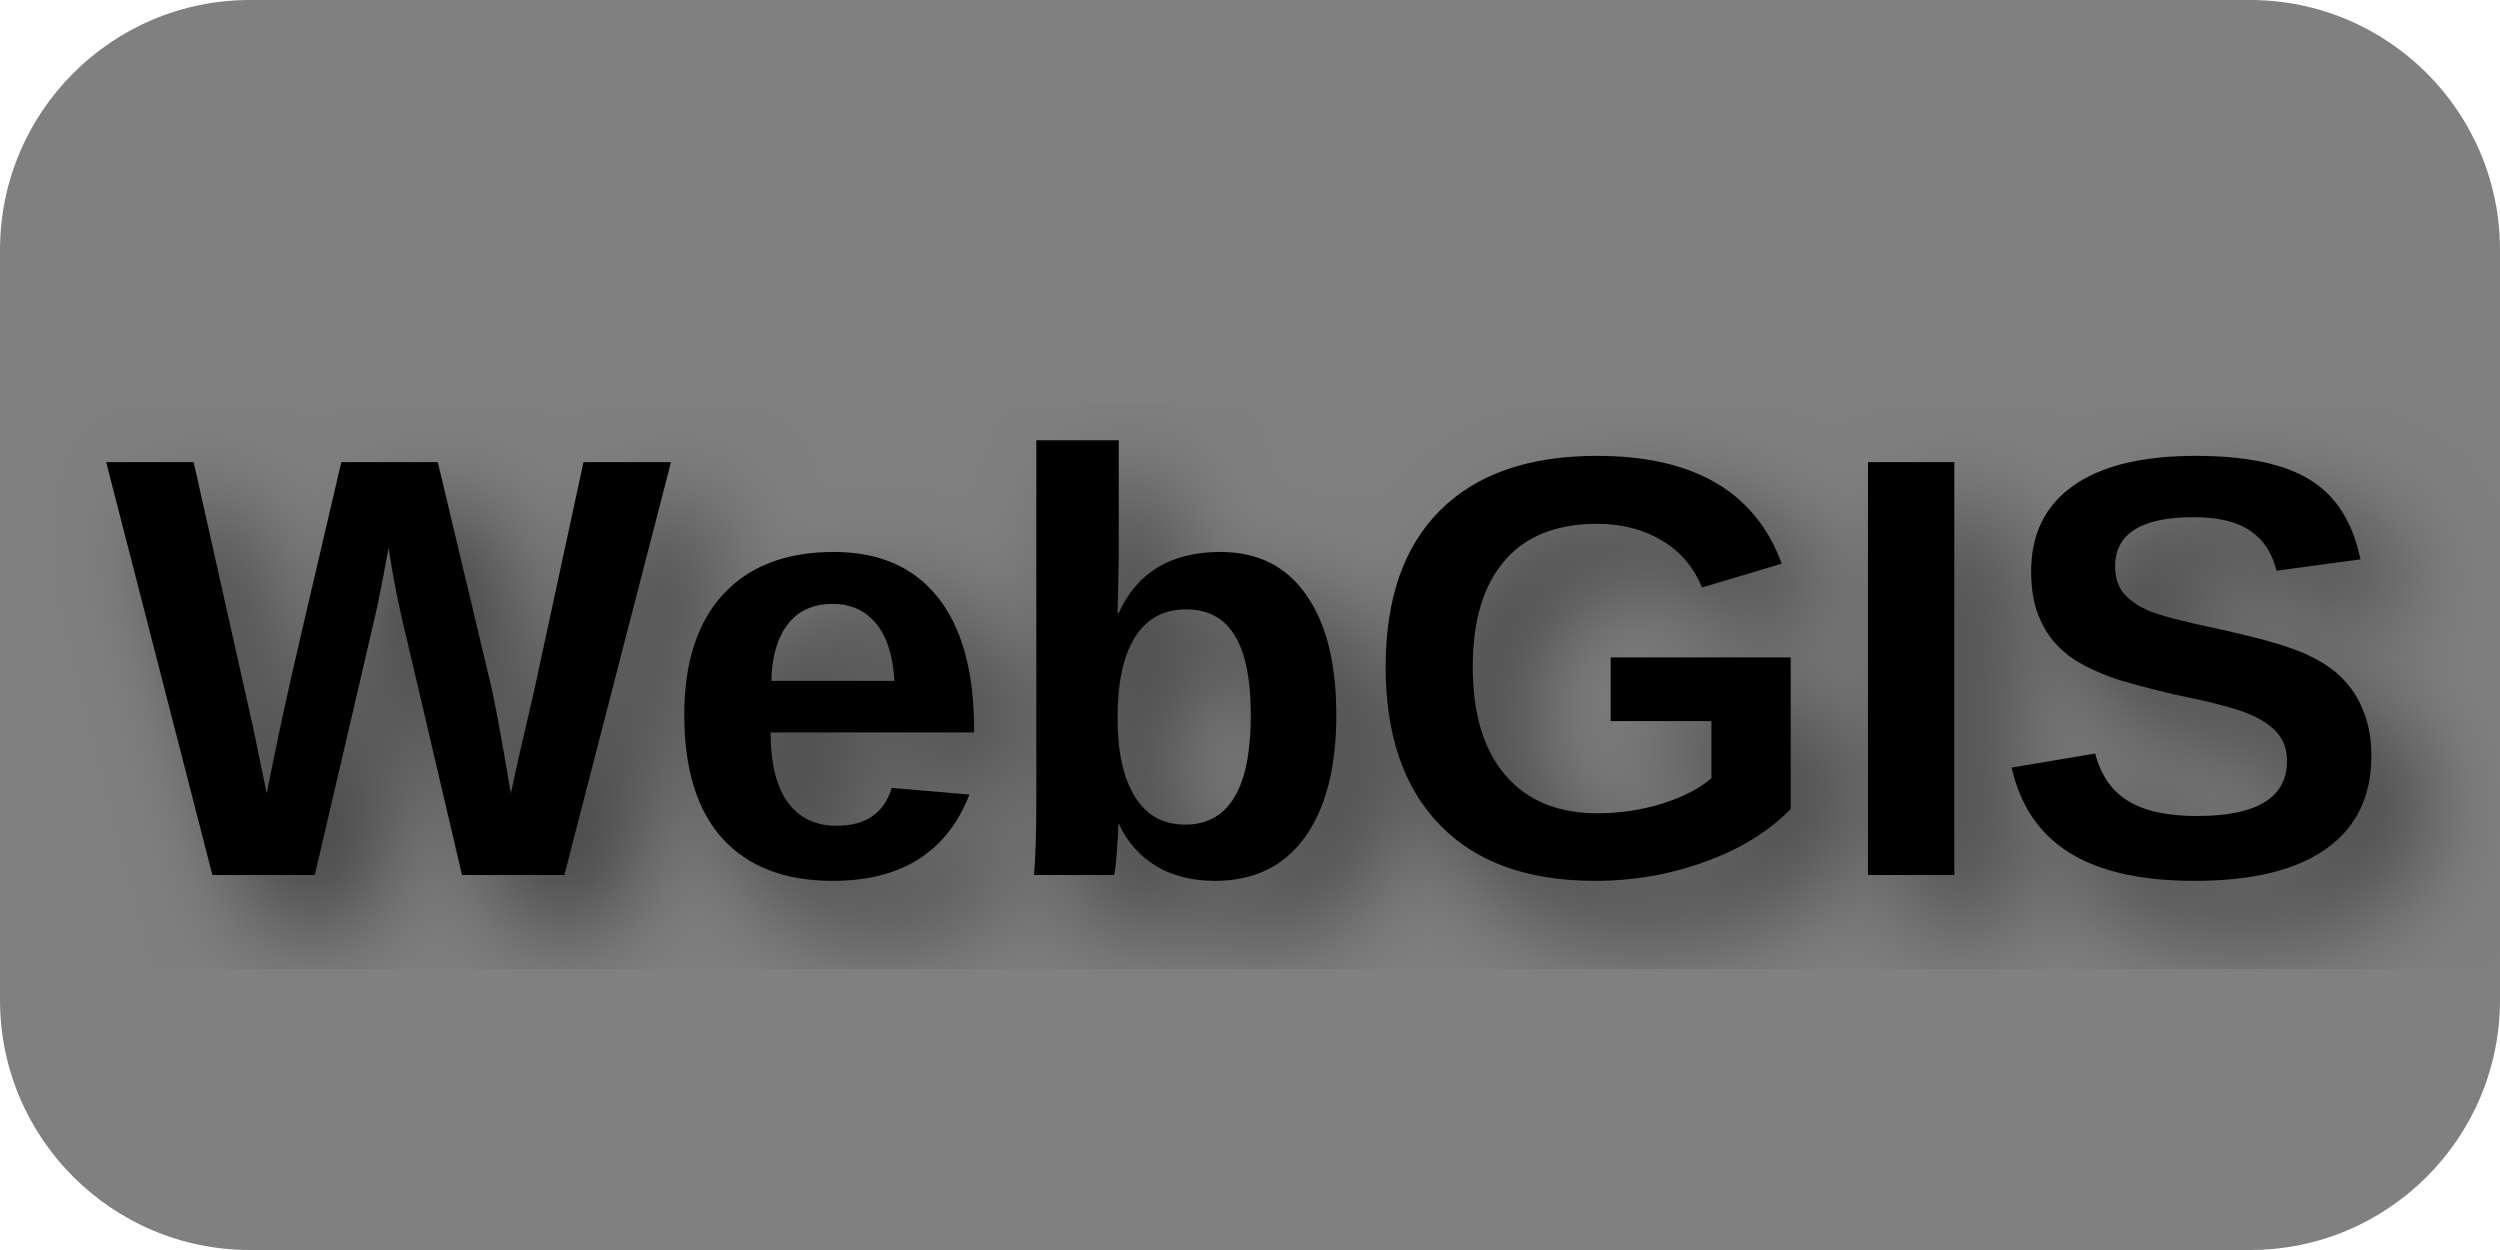
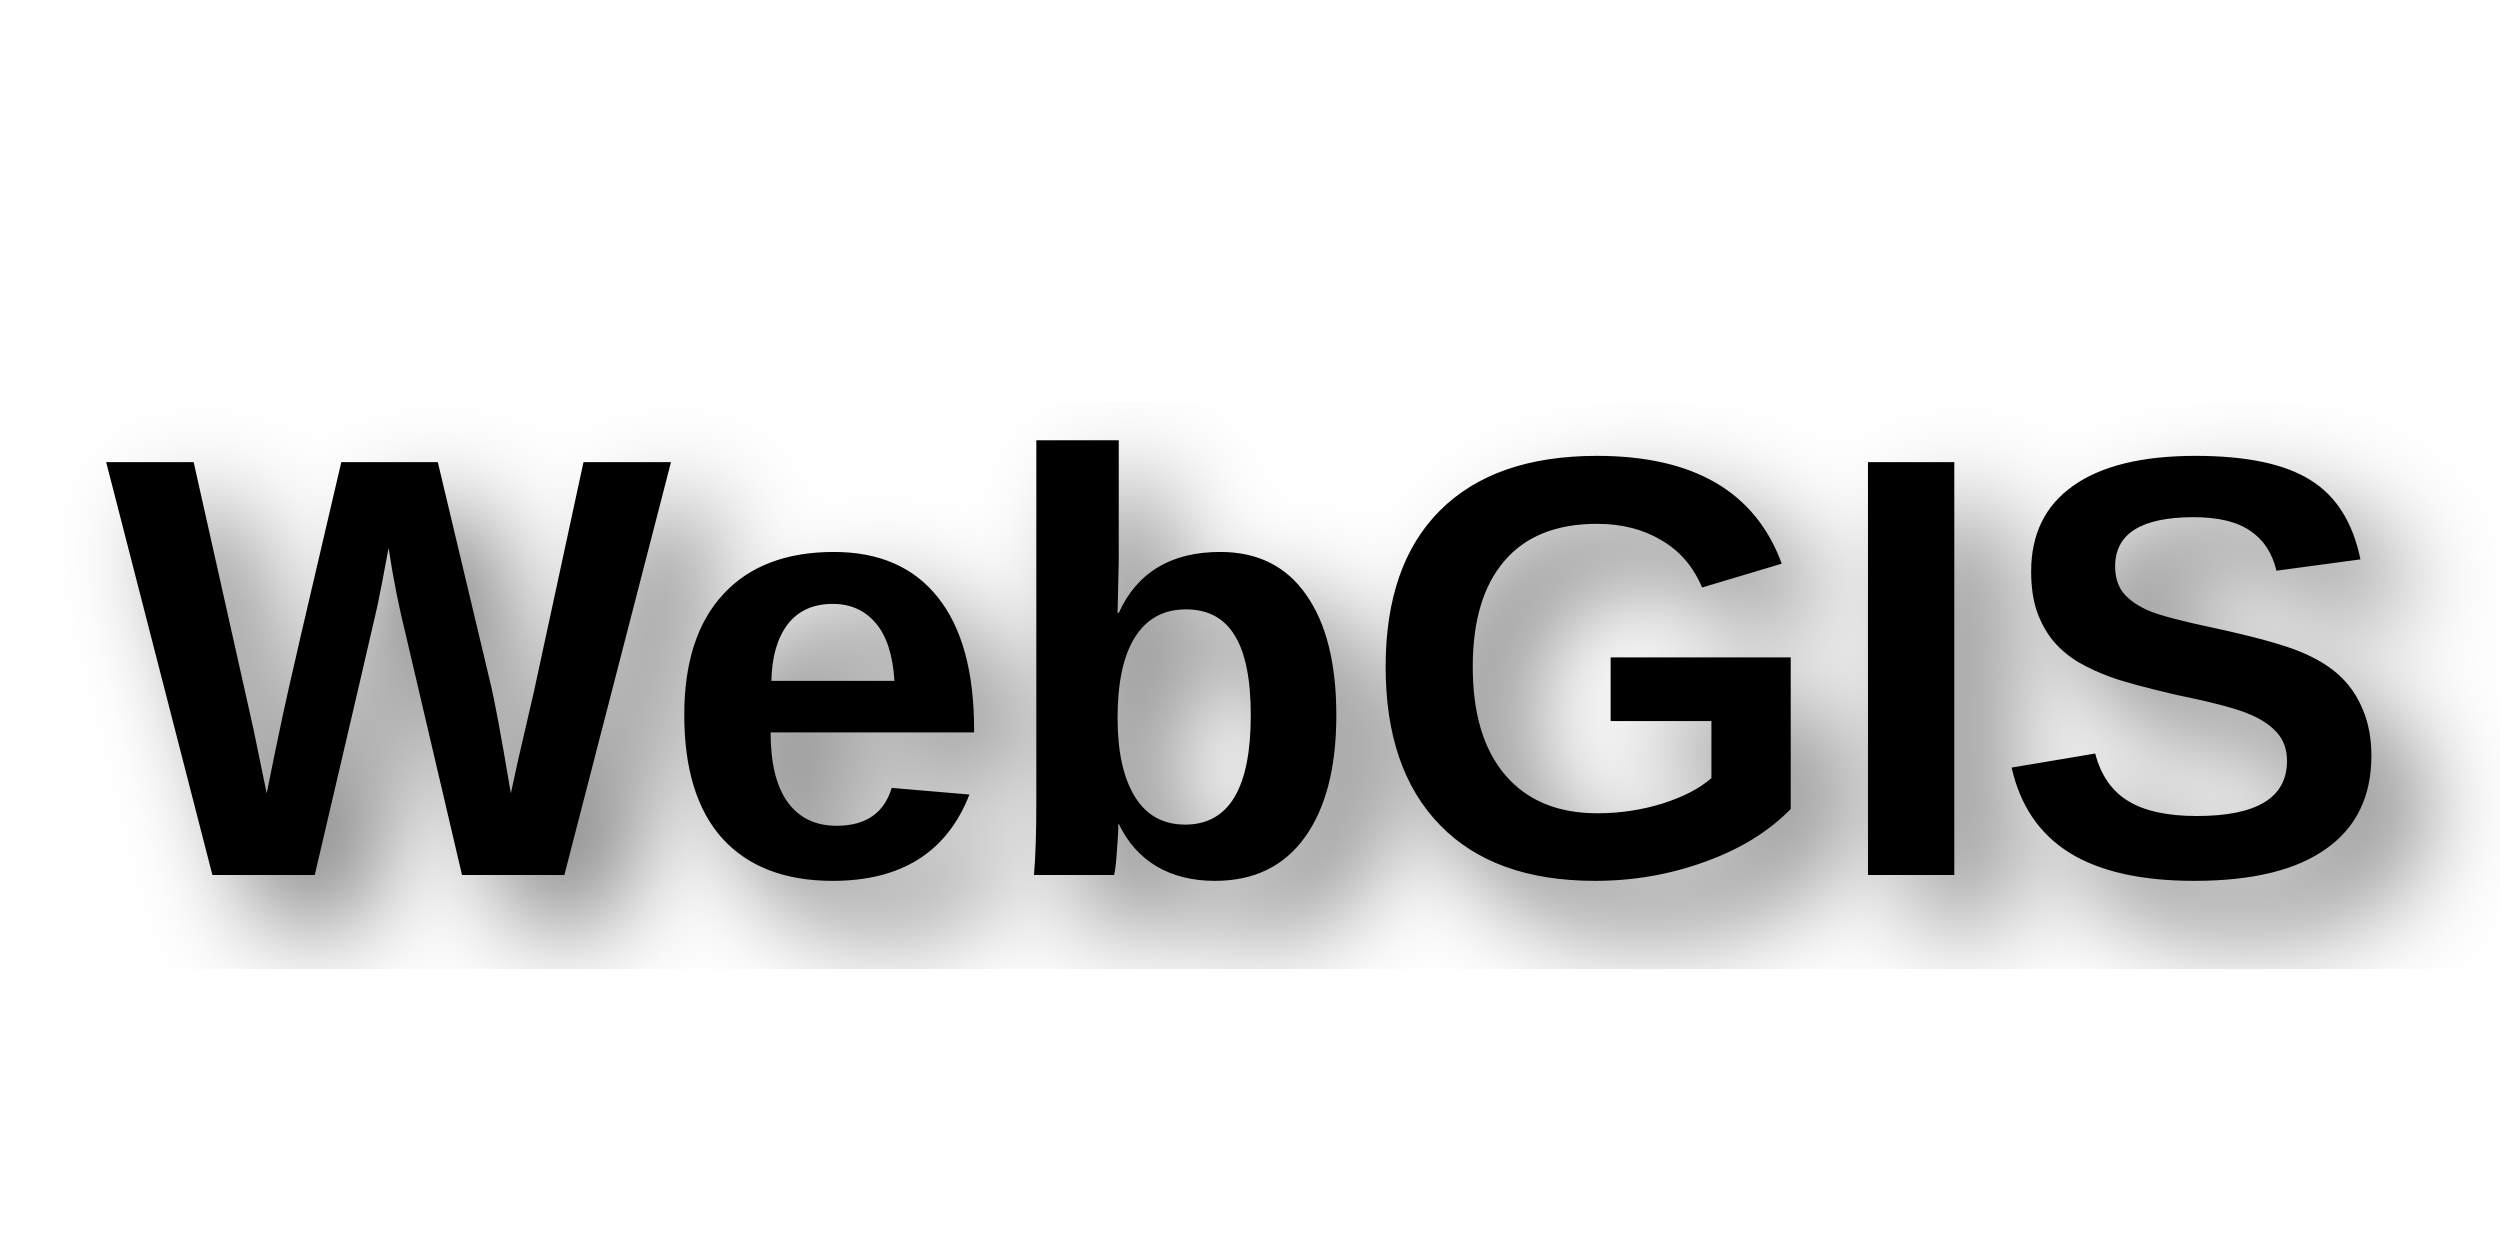
<svg xmlns="http://www.w3.org/2000/svg" width="100" height="50">
  <defs>
    <filter id="shadow" x="-20%" y="-20%" width="140%" height="140%">
      <feGaussianBlur in="SourceAlpha" stdDeviation="2" />
      <feOffset dx="2" dy="2" result="offsetblur" />
      <feComponentTransfer>
        <feFuncA type="linear" slope="0.5" />
      </feComponentTransfer>
      <feMerge>
        <feMergeNode />
        <feMergeNode in="SourceGraphic" />
      </feMerge>
    </filter>
  </defs>
-   <rect width="100%" height="100%" fill="gray" rx="10" ry="10" />
+   <rect width="100%" height="100%" fill="none" />
  <text x="50" y="35" font-family="Arial" font-size="24" font-weight="bold" fill="black" text-anchor="middle" filter="url(#shadow)">WebGIS</text>
</svg>
